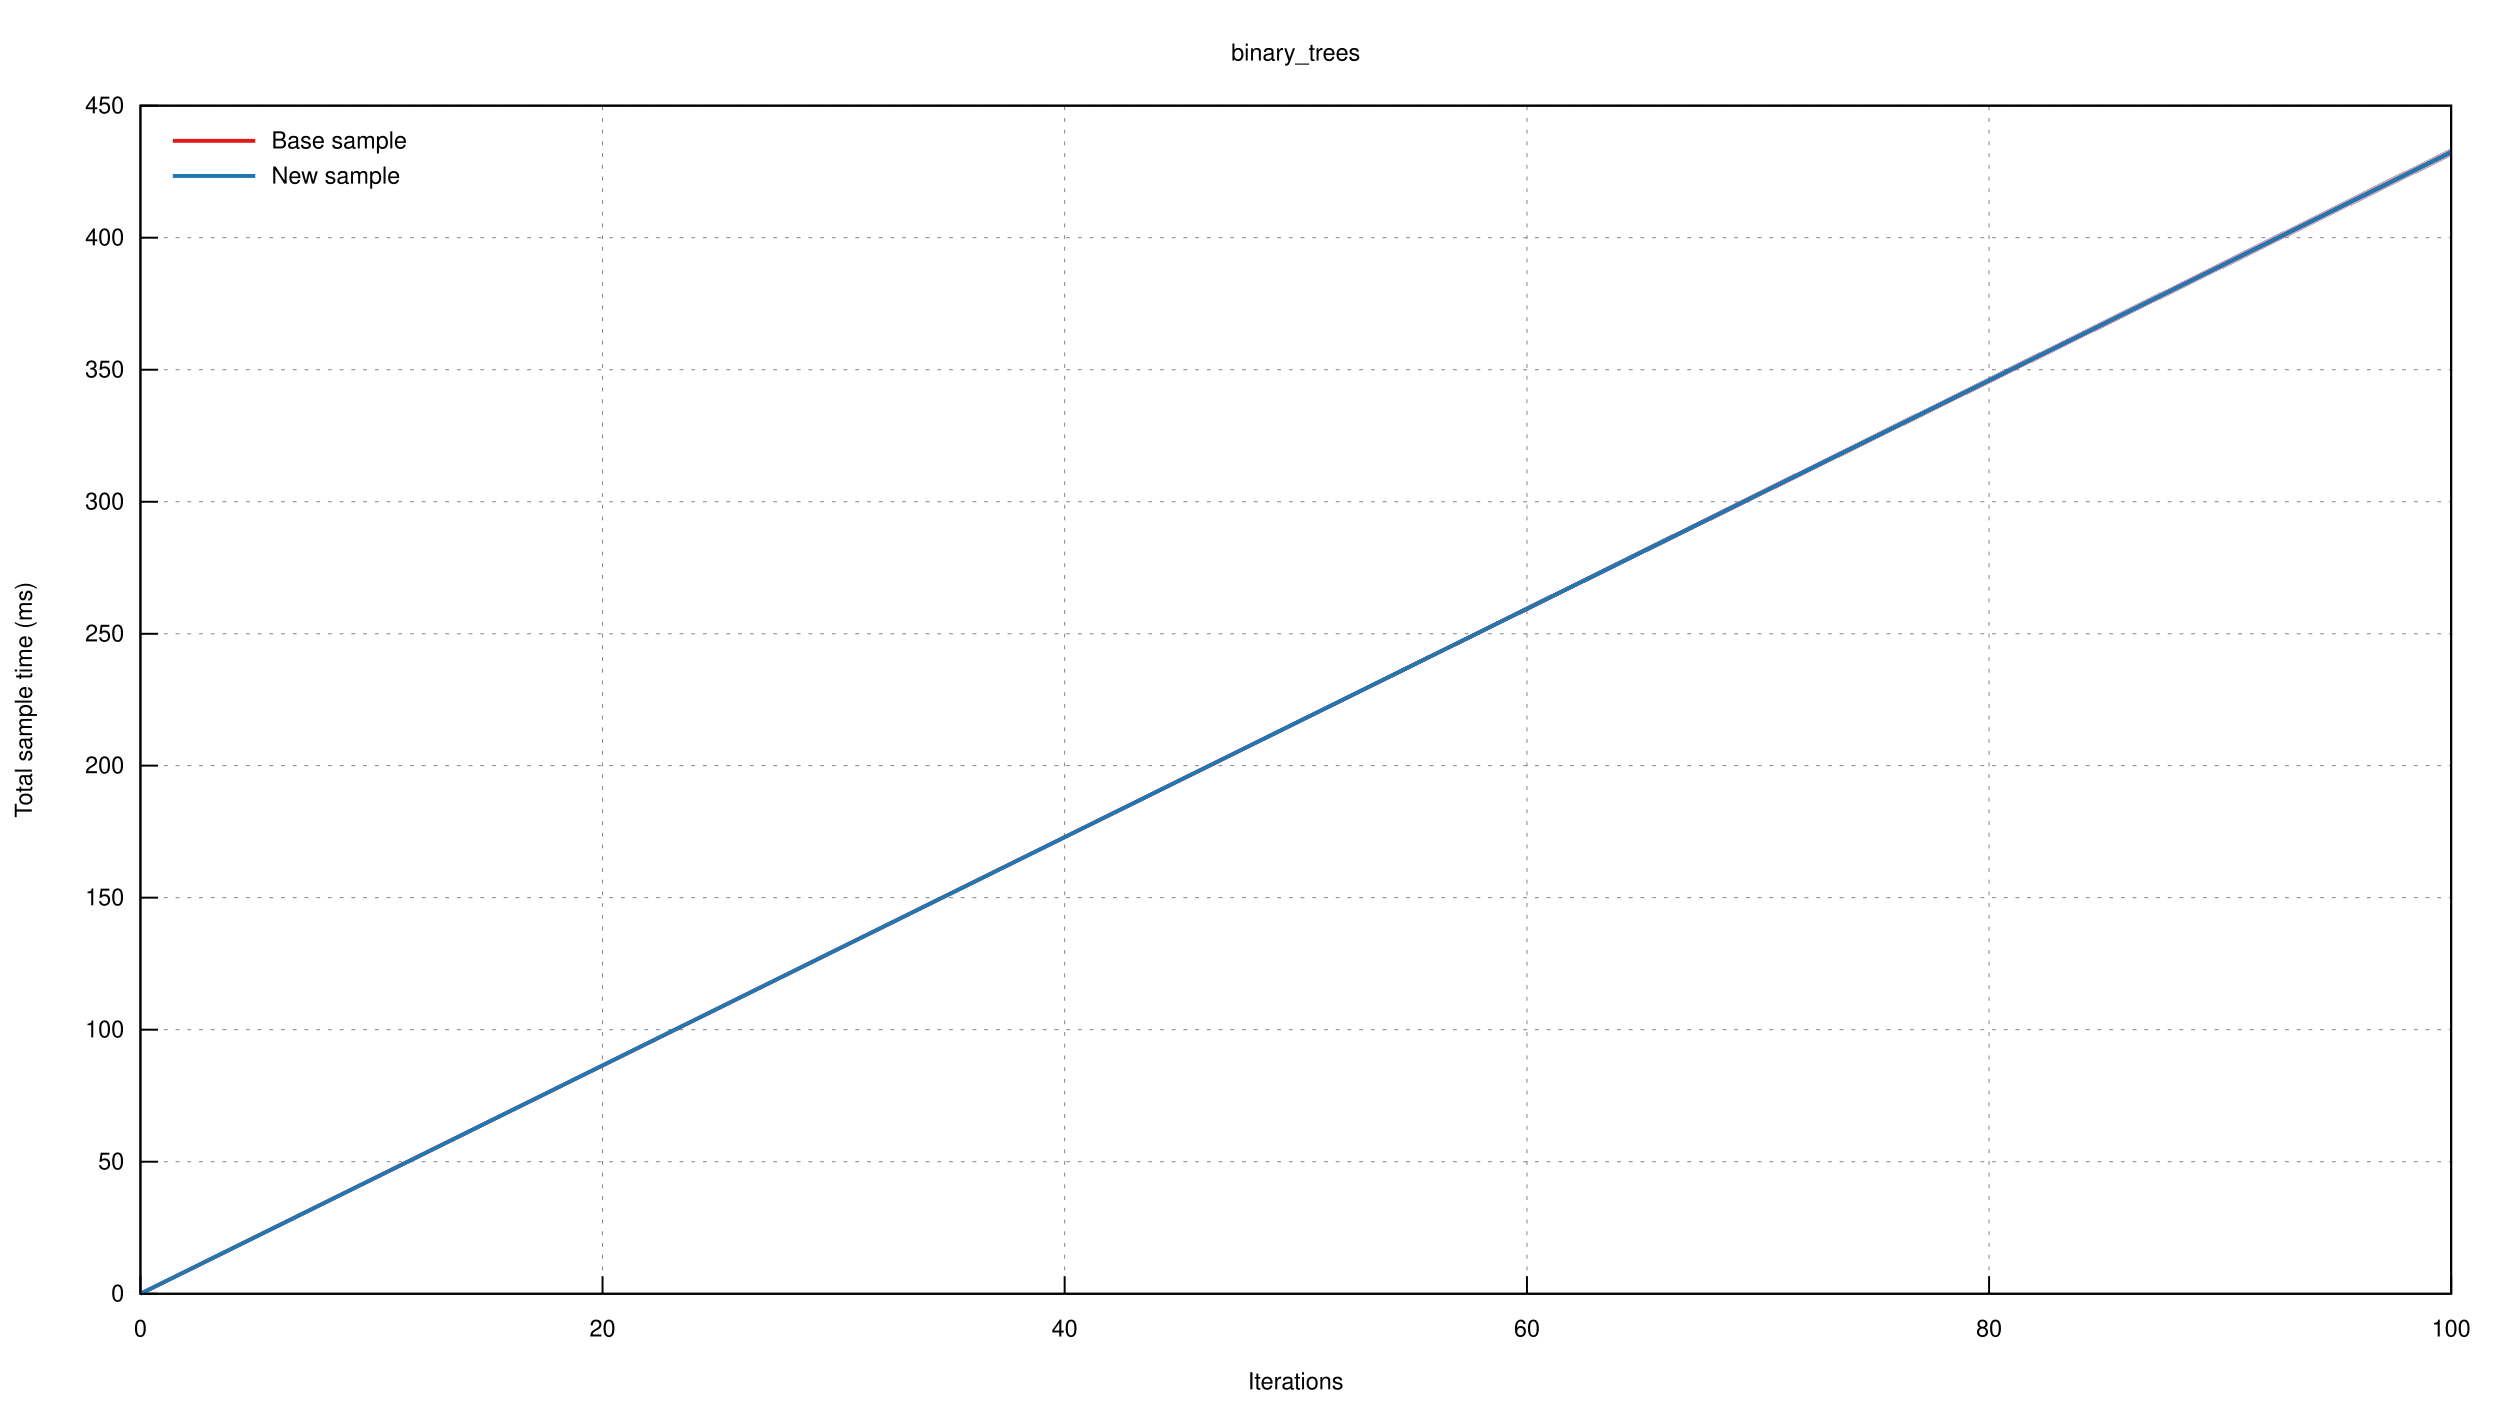
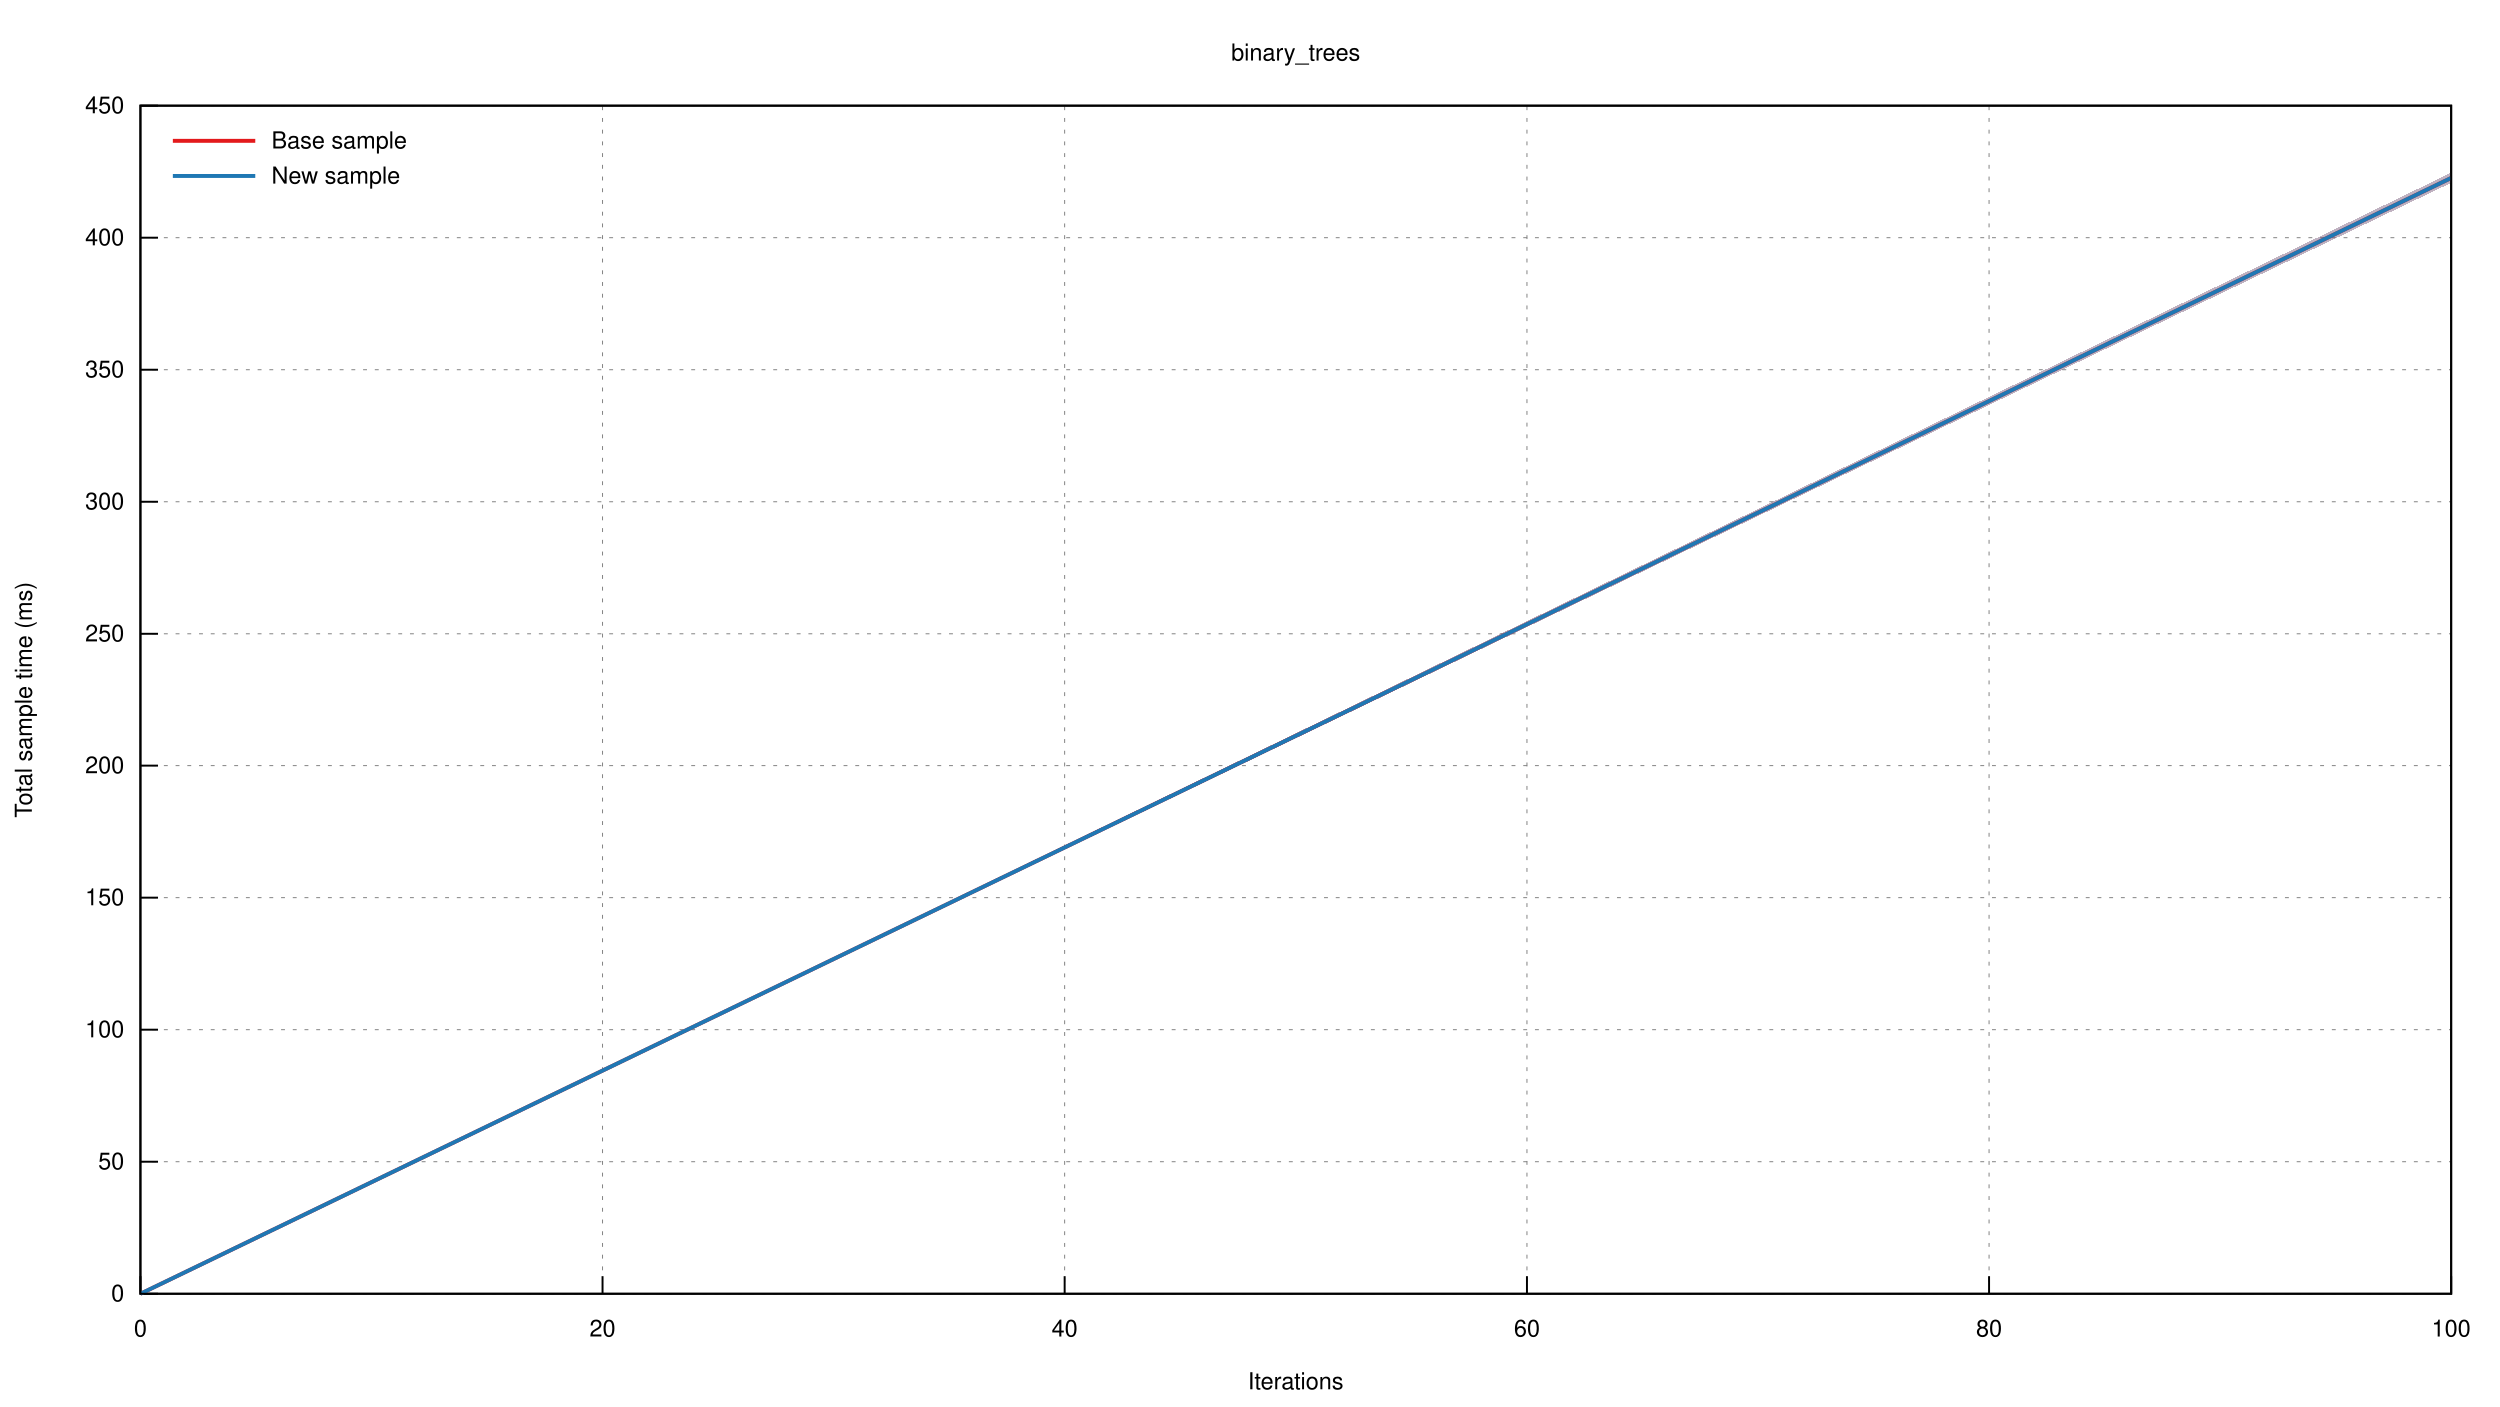
<svg xmlns="http://www.w3.org/2000/svg" xmlns:xlink="http://www.w3.org/1999/xlink" viewBox="0 0 1280 720">
  <g id="gnuplot_canvas">
    <rect x="0" y="0" width="1280" height="720" fill="none" />
    <defs>
      <circle id="gpDot" r="0.5" stroke-width="0.5" stroke="currentColor" />
      <path id="gpPt0" stroke-width="0.222" stroke="currentColor" d="M-1,0 h2 M0,-1 v2" />
      <path id="gpPt1" stroke-width="0.222" stroke="currentColor" d="M-1,-1 L1,1 M1,-1 L-1,1" />
      <path id="gpPt2" stroke-width="0.222" stroke="currentColor" d="M-1,0 L1,0 M0,-1 L0,1 M-1,-1 L1,1 M-1,1 L1,-1" />
      <rect id="gpPt3" stroke-width="0.222" stroke="currentColor" x="-1" y="-1" width="2" height="2" />
      <rect id="gpPt4" stroke-width="0.222" stroke="currentColor" fill="currentColor" x="-1" y="-1" width="2" height="2" />
      <circle id="gpPt5" stroke-width="0.222" stroke="currentColor" cx="0" cy="0" r="1" />
      <use xlink:href="#gpPt5" id="gpPt6" fill="currentColor" stroke="none" />
      <path id="gpPt7" stroke-width="0.222" stroke="currentColor" d="M0,-1.33 L-1.33,0.67 L1.33,0.67 z" />
      <use xlink:href="#gpPt7" id="gpPt8" fill="currentColor" stroke="none" />
      <use xlink:href="#gpPt7" id="gpPt9" stroke="currentColor" transform="rotate(180)" />
      <use xlink:href="#gpPt9" id="gpPt10" fill="currentColor" stroke="none" />
      <use xlink:href="#gpPt3" id="gpPt11" stroke="currentColor" transform="rotate(45)" />
      <use xlink:href="#gpPt11" id="gpPt12" fill="currentColor" stroke="none" />
      <path id="gpPt13" stroke-width="0.222" stroke="currentColor" d="M0,1.330 L1.265,0.411 L0.782,-1.067 L-0.782,-1.076 L-1.265,0.411 z" />
      <use xlink:href="#gpPt13" id="gpPt14" fill="currentColor" stroke="none" />
      <filter id="textbox" filterUnits="objectBoundingBox" x="0" y="0" height="1" width="1">
        <feFlood flood-color="white" flood-opacity="1" result="bgnd" />
        <feComposite in="SourceGraphic" in2="bgnd" operator="atop" />
      </filter>
      <filter id="greybox" filterUnits="objectBoundingBox" x="0" y="0" height="1" width="1">
        <feFlood flood-color="lightgrey" flood-opacity="1" result="grey" />
        <feComposite in="SourceGraphic" in2="grey" operator="atop" />
      </filter>
    </defs>
    <g fill="none" color="white" stroke="currentColor" stroke-width="1.00" stroke-linecap="butt" stroke-linejoin="miter">
</g>
    <g fill="none" color="black" stroke="currentColor" stroke-width="1.00" stroke-linecap="butt" stroke-linejoin="miter">
</g>
    <g fill="none" color="black" stroke="black" stroke-width="0.50" stroke-linecap="butt" stroke-linejoin="miter">
</g>
    <g fill="none" color="gray" stroke="currentColor" stroke-width="0.50" stroke-linecap="butt" stroke-linejoin="miter">
      <path stroke="gray" stroke-dasharray="2,4" class="gridline" d="M71.9,662.4 L1255.0,662.4  " />
    </g>
    <g fill="none" color="gray" stroke="gray" stroke-width="1.00" stroke-linecap="butt" stroke-linejoin="miter">
</g>
    <g fill="none" color="black" stroke="currentColor" stroke-width="1.00" stroke-linecap="butt" stroke-linejoin="miter">
      <path stroke="black" d="M71.9,662.4 L80.9,662.4  " />
      <g transform="translate(63.6,666.3)" stroke="none" fill="black" font-family="Helvetica" font-size="12.00" text-anchor="end">
        <text>
          <tspan font-family="Helvetica"> 0</tspan>
        </text>
      </g>
    </g>
    <g fill="none" color="black" stroke="currentColor" stroke-width="1.00" stroke-linecap="butt" stroke-linejoin="miter">
</g>
    <g fill="none" color="black" stroke="black" stroke-width="0.50" stroke-linecap="butt" stroke-linejoin="miter">
</g>
    <g fill="none" color="gray" stroke="currentColor" stroke-width="0.50" stroke-linecap="butt" stroke-linejoin="miter">
      <path stroke="gray" stroke-dasharray="2,4" class="gridline" d="M71.9,594.8 L1255.0,594.8  " />
    </g>
    <g fill="none" color="gray" stroke="gray" stroke-width="1.00" stroke-linecap="butt" stroke-linejoin="miter">
</g>
    <g fill="none" color="black" stroke="currentColor" stroke-width="1.00" stroke-linecap="butt" stroke-linejoin="miter">
      <path stroke="black" d="M71.9,594.8 L80.9,594.8  " />
      <g transform="translate(63.6,598.7)" stroke="none" fill="black" font-family="Helvetica" font-size="12.00" text-anchor="end">
        <text>
          <tspan font-family="Helvetica"> 50</tspan>
        </text>
      </g>
    </g>
    <g fill="none" color="black" stroke="currentColor" stroke-width="1.00" stroke-linecap="butt" stroke-linejoin="miter">
</g>
    <g fill="none" color="black" stroke="black" stroke-width="0.50" stroke-linecap="butt" stroke-linejoin="miter">
</g>
    <g fill="none" color="gray" stroke="currentColor" stroke-width="0.50" stroke-linecap="butt" stroke-linejoin="miter">
      <path stroke="gray" stroke-dasharray="2,4" class="gridline" d="M71.9,527.2 L1255.0,527.2  " />
    </g>
    <g fill="none" color="gray" stroke="gray" stroke-width="1.00" stroke-linecap="butt" stroke-linejoin="miter">
</g>
    <g fill="none" color="black" stroke="currentColor" stroke-width="1.00" stroke-linecap="butt" stroke-linejoin="miter">
      <path stroke="black" d="M71.9,527.2 L80.9,527.2  " />
      <g transform="translate(63.6,531.1)" stroke="none" fill="black" font-family="Helvetica" font-size="12.00" text-anchor="end">
        <text>
          <tspan font-family="Helvetica"> 100</tspan>
        </text>
      </g>
    </g>
    <g fill="none" color="black" stroke="currentColor" stroke-width="1.00" stroke-linecap="butt" stroke-linejoin="miter">
</g>
    <g fill="none" color="black" stroke="black" stroke-width="0.50" stroke-linecap="butt" stroke-linejoin="miter">
</g>
    <g fill="none" color="gray" stroke="currentColor" stroke-width="0.50" stroke-linecap="butt" stroke-linejoin="miter">
      <path stroke="gray" stroke-dasharray="2,4" class="gridline" d="M71.9,459.6 L1255.0,459.6  " />
    </g>
    <g fill="none" color="gray" stroke="gray" stroke-width="1.00" stroke-linecap="butt" stroke-linejoin="miter">
</g>
    <g fill="none" color="black" stroke="currentColor" stroke-width="1.00" stroke-linecap="butt" stroke-linejoin="miter">
      <path stroke="black" d="M71.9,459.6 L80.9,459.6  " />
      <g transform="translate(63.6,463.5)" stroke="none" fill="black" font-family="Helvetica" font-size="12.00" text-anchor="end">
        <text>
          <tspan font-family="Helvetica"> 150</tspan>
        </text>
      </g>
    </g>
    <g fill="none" color="black" stroke="currentColor" stroke-width="1.00" stroke-linecap="butt" stroke-linejoin="miter">
</g>
    <g fill="none" color="black" stroke="black" stroke-width="0.50" stroke-linecap="butt" stroke-linejoin="miter">
</g>
    <g fill="none" color="gray" stroke="currentColor" stroke-width="0.50" stroke-linecap="butt" stroke-linejoin="miter">
      <path stroke="gray" stroke-dasharray="2,4" class="gridline" d="M71.9,392.0 L1255.0,392.0  " />
    </g>
    <g fill="none" color="gray" stroke="gray" stroke-width="1.00" stroke-linecap="butt" stroke-linejoin="miter">
</g>
    <g fill="none" color="black" stroke="currentColor" stroke-width="1.00" stroke-linecap="butt" stroke-linejoin="miter">
      <path stroke="black" d="M71.9,392.0 L80.9,392.0  " />
      <g transform="translate(63.6,395.9)" stroke="none" fill="black" font-family="Helvetica" font-size="12.00" text-anchor="end">
        <text>
          <tspan font-family="Helvetica"> 200</tspan>
        </text>
      </g>
    </g>
    <g fill="none" color="black" stroke="currentColor" stroke-width="1.00" stroke-linecap="butt" stroke-linejoin="miter">
</g>
    <g fill="none" color="black" stroke="black" stroke-width="0.50" stroke-linecap="butt" stroke-linejoin="miter">
</g>
    <g fill="none" color="gray" stroke="currentColor" stroke-width="0.50" stroke-linecap="butt" stroke-linejoin="miter">
      <path stroke="gray" stroke-dasharray="2,4" class="gridline" d="M71.9,324.5 L1255.0,324.5  " />
    </g>
    <g fill="none" color="gray" stroke="gray" stroke-width="1.00" stroke-linecap="butt" stroke-linejoin="miter">
</g>
    <g fill="none" color="black" stroke="currentColor" stroke-width="1.00" stroke-linecap="butt" stroke-linejoin="miter">
      <path stroke="black" d="M71.9,324.5 L80.9,324.5  " />
      <g transform="translate(63.6,328.4)" stroke="none" fill="black" font-family="Helvetica" font-size="12.00" text-anchor="end">
        <text>
          <tspan font-family="Helvetica"> 250</tspan>
        </text>
      </g>
    </g>
    <g fill="none" color="black" stroke="currentColor" stroke-width="1.00" stroke-linecap="butt" stroke-linejoin="miter">
</g>
    <g fill="none" color="black" stroke="black" stroke-width="0.50" stroke-linecap="butt" stroke-linejoin="miter">
</g>
    <g fill="none" color="gray" stroke="currentColor" stroke-width="0.50" stroke-linecap="butt" stroke-linejoin="miter">
      <path stroke="gray" stroke-dasharray="2,4" class="gridline" d="M71.9,256.9 L1255.0,256.9  " />
    </g>
    <g fill="none" color="gray" stroke="gray" stroke-width="1.00" stroke-linecap="butt" stroke-linejoin="miter">
</g>
    <g fill="none" color="black" stroke="currentColor" stroke-width="1.00" stroke-linecap="butt" stroke-linejoin="miter">
      <path stroke="black" d="M71.9,256.9 L80.9,256.9  " />
      <g transform="translate(63.6,260.8)" stroke="none" fill="black" font-family="Helvetica" font-size="12.00" text-anchor="end">
        <text>
          <tspan font-family="Helvetica"> 300</tspan>
        </text>
      </g>
    </g>
    <g fill="none" color="black" stroke="currentColor" stroke-width="1.00" stroke-linecap="butt" stroke-linejoin="miter">
</g>
    <g fill="none" color="black" stroke="black" stroke-width="0.50" stroke-linecap="butt" stroke-linejoin="miter">
</g>
    <g fill="none" color="gray" stroke="currentColor" stroke-width="0.50" stroke-linecap="butt" stroke-linejoin="miter">
      <path stroke="gray" stroke-dasharray="2,4" class="gridline" d="M71.9,189.3 L1255.0,189.3  " />
    </g>
    <g fill="none" color="gray" stroke="gray" stroke-width="1.00" stroke-linecap="butt" stroke-linejoin="miter">
</g>
    <g fill="none" color="black" stroke="currentColor" stroke-width="1.00" stroke-linecap="butt" stroke-linejoin="miter">
      <path stroke="black" d="M71.9,189.3 L80.9,189.3  " />
      <g transform="translate(63.6,193.2)" stroke="none" fill="black" font-family="Helvetica" font-size="12.00" text-anchor="end">
        <text>
          <tspan font-family="Helvetica"> 350</tspan>
        </text>
      </g>
    </g>
    <g fill="none" color="black" stroke="currentColor" stroke-width="1.00" stroke-linecap="butt" stroke-linejoin="miter">
</g>
    <g fill="none" color="black" stroke="black" stroke-width="0.50" stroke-linecap="butt" stroke-linejoin="miter">
</g>
    <g fill="none" color="gray" stroke="currentColor" stroke-width="0.50" stroke-linecap="butt" stroke-linejoin="miter">
      <path stroke="gray" stroke-dasharray="2,4" class="gridline" d="M71.9,121.7 L1255.0,121.7  " />
    </g>
    <g fill="none" color="gray" stroke="gray" stroke-width="1.00" stroke-linecap="butt" stroke-linejoin="miter">
</g>
    <g fill="none" color="black" stroke="currentColor" stroke-width="1.00" stroke-linecap="butt" stroke-linejoin="miter">
      <path stroke="black" d="M71.9,121.7 L80.9,121.7  " />
      <g transform="translate(63.6,125.6)" stroke="none" fill="black" font-family="Helvetica" font-size="12.00" text-anchor="end">
        <text>
          <tspan font-family="Helvetica"> 400</tspan>
        </text>
      </g>
    </g>
    <g fill="none" color="black" stroke="currentColor" stroke-width="1.00" stroke-linecap="butt" stroke-linejoin="miter">
</g>
    <g fill="none" color="black" stroke="black" stroke-width="0.50" stroke-linecap="butt" stroke-linejoin="miter">
</g>
    <g fill="none" color="gray" stroke="currentColor" stroke-width="0.50" stroke-linecap="butt" stroke-linejoin="miter">
      <path stroke="gray" stroke-dasharray="2,4" class="gridline" d="M71.9,54.1 L1255.0,54.1  " />
    </g>
    <g fill="none" color="gray" stroke="gray" stroke-width="1.00" stroke-linecap="butt" stroke-linejoin="miter">
</g>
    <g fill="none" color="black" stroke="currentColor" stroke-width="1.00" stroke-linecap="butt" stroke-linejoin="miter">
      <path stroke="black" d="M71.9,54.1 L80.9,54.1  " />
      <g transform="translate(63.6,58.0)" stroke="none" fill="black" font-family="Helvetica" font-size="12.00" text-anchor="end">
        <text>
          <tspan font-family="Helvetica"> 450</tspan>
        </text>
      </g>
    </g>
    <g fill="none" color="black" stroke="currentColor" stroke-width="1.00" stroke-linecap="butt" stroke-linejoin="miter">
</g>
    <g fill="none" color="black" stroke="black" stroke-width="0.50" stroke-linecap="butt" stroke-linejoin="miter">
</g>
    <g fill="none" color="gray" stroke="currentColor" stroke-width="0.50" stroke-linecap="butt" stroke-linejoin="miter">
      <path stroke="gray" stroke-dasharray="2,4" class="gridline" d="M71.9,662.4 L71.9,54.1  " />
    </g>
    <g fill="none" color="gray" stroke="gray" stroke-width="1.00" stroke-linecap="butt" stroke-linejoin="miter">
</g>
    <g fill="none" color="black" stroke="currentColor" stroke-width="1.00" stroke-linecap="butt" stroke-linejoin="miter">
      <path stroke="black" d="M71.9,662.4 L71.9,653.4  " />
      <g transform="translate(71.9,684.3)" stroke="none" fill="black" font-family="Helvetica" font-size="12.00" text-anchor="middle">
        <text>
          <tspan font-family="Helvetica"> 0</tspan>
        </text>
      </g>
    </g>
    <g fill="none" color="black" stroke="currentColor" stroke-width="1.00" stroke-linecap="butt" stroke-linejoin="miter">
</g>
    <g fill="none" color="black" stroke="black" stroke-width="0.50" stroke-linecap="butt" stroke-linejoin="miter">
</g>
    <g fill="none" color="gray" stroke="currentColor" stroke-width="0.50" stroke-linecap="butt" stroke-linejoin="miter">
      <path stroke="gray" stroke-dasharray="2,4" class="gridline" d="M308.5,662.4 L308.5,54.1  " />
    </g>
    <g fill="none" color="gray" stroke="gray" stroke-width="1.00" stroke-linecap="butt" stroke-linejoin="miter">
</g>
    <g fill="none" color="black" stroke="currentColor" stroke-width="1.00" stroke-linecap="butt" stroke-linejoin="miter">
      <path stroke="black" d="M308.5,662.4 L308.5,653.4  " />
      <g transform="translate(308.5,684.3)" stroke="none" fill="black" font-family="Helvetica" font-size="12.00" text-anchor="middle">
        <text>
          <tspan font-family="Helvetica"> 20</tspan>
        </text>
      </g>
    </g>
    <g fill="none" color="black" stroke="currentColor" stroke-width="1.00" stroke-linecap="butt" stroke-linejoin="miter">
</g>
    <g fill="none" color="black" stroke="black" stroke-width="0.50" stroke-linecap="butt" stroke-linejoin="miter">
</g>
    <g fill="none" color="gray" stroke="currentColor" stroke-width="0.50" stroke-linecap="butt" stroke-linejoin="miter">
      <path stroke="gray" stroke-dasharray="2,4" class="gridline" d="M545.1,662.4 L545.1,54.1  " />
    </g>
    <g fill="none" color="gray" stroke="gray" stroke-width="1.00" stroke-linecap="butt" stroke-linejoin="miter">
</g>
    <g fill="none" color="black" stroke="currentColor" stroke-width="1.00" stroke-linecap="butt" stroke-linejoin="miter">
      <path stroke="black" d="M545.1,662.4 L545.1,653.4  " />
      <g transform="translate(545.1,684.3)" stroke="none" fill="black" font-family="Helvetica" font-size="12.00" text-anchor="middle">
        <text>
          <tspan font-family="Helvetica"> 40</tspan>
        </text>
      </g>
    </g>
    <g fill="none" color="black" stroke="currentColor" stroke-width="1.00" stroke-linecap="butt" stroke-linejoin="miter">
</g>
    <g fill="none" color="black" stroke="black" stroke-width="0.50" stroke-linecap="butt" stroke-linejoin="miter">
</g>
    <g fill="none" color="gray" stroke="currentColor" stroke-width="0.50" stroke-linecap="butt" stroke-linejoin="miter">
      <path stroke="gray" stroke-dasharray="2,4" class="gridline" d="M781.8,662.4 L781.8,54.1  " />
    </g>
    <g fill="none" color="gray" stroke="gray" stroke-width="1.00" stroke-linecap="butt" stroke-linejoin="miter">
</g>
    <g fill="none" color="black" stroke="currentColor" stroke-width="1.00" stroke-linecap="butt" stroke-linejoin="miter">
      <path stroke="black" d="M781.8,662.4 L781.8,653.4  " />
      <g transform="translate(781.8,684.3)" stroke="none" fill="black" font-family="Helvetica" font-size="12.00" text-anchor="middle">
        <text>
          <tspan font-family="Helvetica"> 60</tspan>
        </text>
      </g>
    </g>
    <g fill="none" color="black" stroke="currentColor" stroke-width="1.00" stroke-linecap="butt" stroke-linejoin="miter">
</g>
    <g fill="none" color="black" stroke="black" stroke-width="0.50" stroke-linecap="butt" stroke-linejoin="miter">
</g>
    <g fill="none" color="gray" stroke="currentColor" stroke-width="0.50" stroke-linecap="butt" stroke-linejoin="miter">
      <path stroke="gray" stroke-dasharray="2,4" class="gridline" d="M1018.4,662.4 L1018.4,54.1  " />
    </g>
    <g fill="none" color="gray" stroke="gray" stroke-width="1.00" stroke-linecap="butt" stroke-linejoin="miter">
</g>
    <g fill="none" color="black" stroke="currentColor" stroke-width="1.00" stroke-linecap="butt" stroke-linejoin="miter">
      <path stroke="black" d="M1018.4,662.4 L1018.4,653.4  " />
      <g transform="translate(1018.4,684.3)" stroke="none" fill="black" font-family="Helvetica" font-size="12.00" text-anchor="middle">
        <text>
          <tspan font-family="Helvetica"> 80</tspan>
        </text>
      </g>
    </g>
    <g fill="none" color="black" stroke="currentColor" stroke-width="1.00" stroke-linecap="butt" stroke-linejoin="miter">
</g>
    <g fill="none" color="black" stroke="black" stroke-width="0.50" stroke-linecap="butt" stroke-linejoin="miter">
</g>
    <g fill="none" color="gray" stroke="currentColor" stroke-width="0.50" stroke-linecap="butt" stroke-linejoin="miter">
      <path stroke="gray" stroke-dasharray="2,4" class="gridline" d="M1255.0,662.4 L1255.0,54.1  " />
    </g>
    <g fill="none" color="gray" stroke="gray" stroke-width="1.00" stroke-linecap="butt" stroke-linejoin="miter">
</g>
    <g fill="none" color="black" stroke="currentColor" stroke-width="1.00" stroke-linecap="butt" stroke-linejoin="miter">
      <path stroke="black" d="M1255.0,662.4 L1255.0,653.4  " />
      <g transform="translate(1255.0,684.3)" stroke="none" fill="black" font-family="Helvetica" font-size="12.00" text-anchor="middle">
        <text>
          <tspan font-family="Helvetica"> 100</tspan>
        </text>
      </g>
    </g>
    <g fill="none" color="black" stroke="currentColor" stroke-width="1.00" stroke-linecap="butt" stroke-linejoin="miter">
</g>
    <g fill="none" color="black" stroke="currentColor" stroke-width="1.00" stroke-linecap="butt" stroke-linejoin="miter">
      <path stroke="black" d="M71.9,54.1 L71.9,662.4 L1255.0,662.4 L1255.0,54.1 L71.9,54.1 Z  " />
    </g>
    <g fill="none" color="black" stroke="currentColor" stroke-width="1.00" stroke-linecap="butt" stroke-linejoin="miter">
      <g transform="translate(16.3,358.3) rotate(270)" stroke="none" fill="black" font-family="Helvetica" font-size="12.00" text-anchor="middle">
        <text>
          <tspan font-family="Helvetica">Total sample time (ms)</tspan>
        </text>
      </g>
    </g>
    <g fill="none" color="black" stroke="currentColor" stroke-width="1.00" stroke-linecap="butt" stroke-linejoin="miter">
      <g transform="translate(663.4,711.3)" stroke="none" fill="black" font-family="Helvetica" font-size="12.00" text-anchor="middle">
        <text>
          <tspan font-family="Helvetica">Iterations</tspan>
        </text>
      </g>
    </g>
    <g fill="none" color="black" stroke="currentColor" stroke-width="1.00" stroke-linecap="butt" stroke-linejoin="miter">
      <g transform="translate(663.4,31.0)" stroke="none" fill="black" font-family="Helvetica" font-size="12.00" text-anchor="middle">
        <text>
          <tspan font-family="Helvetica">binary_trees</tspan>
        </text>
      </g>
    </g>
    <g id="gnuplot_plot_1">
      <g fill="none" color="black" stroke="currentColor" stroke-width="1.00" stroke-linecap="butt" stroke-linejoin="miter">
        <g stroke="none" shape-rendering="crispEdges">
          <polygon fill="rgb(227,  26,  28)" fill-opacity="0.25" points="71.9,662.4 71.9,662.4 71.9,662.4 " />
-           <polygon fill="rgb(227,  26,  28)" fill-opacity="0.25" points="71.9,662.4 1255.0,80.1 1255.0,75.7 " />
+           <polygon fill="rgb(227,  26,  28)" fill-opacity="0.25" points="71.9,662.4 1255.0,93.6 1255.0,88.4 " />
        </g>
      </g>
    </g>
    <g id="gnuplot_plot_2">
      <g fill="none" color="black" stroke="currentColor" stroke-width="1.00" stroke-linecap="butt" stroke-linejoin="miter">
        <g stroke="none" shape-rendering="crispEdges">
          <polygon fill="rgb( 31, 120, 180)" fill-opacity="0.25" points="71.9,662.4 71.9,662.4 71.9,662.4 " />
-           <polygon fill="rgb( 31, 120, 180)" fill-opacity="0.25" points="71.9,662.4 1255.0,80.1 1255.0,75.7 " />
+           <polygon fill="rgb( 31, 120, 180)" fill-opacity="0.25" points="71.9,662.4 1255.0,93.6 1255.0,88.4 " />
        </g>
      </g>
    </g>
    <g id="gnuplot_plot_3">
      <g fill="none" color="white" stroke="rgb( 31, 120, 180)" stroke-width="2.00" stroke-linecap="butt" stroke-linejoin="miter">
</g>
      <g fill="none" color="black" stroke="currentColor" stroke-width="2.00" stroke-linecap="butt" stroke-linejoin="miter">
        <g transform="translate(139.0,76.0)" stroke="none" fill="black" font-family="Helvetica" font-size="12.00" text-anchor="start">
          <text>
            <tspan font-family="Helvetica">Base sample</tspan>
          </text>
        </g>
      </g>
      <g fill="none" color="black" stroke="currentColor" stroke-width="2.00" stroke-linecap="butt" stroke-linejoin="miter">
-         <path stroke="rgb(227,  26,  28)" d="M88.5,72.1 L130.7,72.1 M71.9,662.4 L1255.0,77.9  " />
+         <path stroke="rgb(227,  26,  28)" d="M88.5,72.1 L130.7,72.1 M71.9,662.4 L1255.0,91.1  " />
      </g>
    </g>
    <g id="gnuplot_plot_4">
      <g fill="none" color="black" stroke="currentColor" stroke-width="2.00" stroke-linecap="butt" stroke-linejoin="miter">
        <g transform="translate(139.0,94.0)" stroke="none" fill="black" font-family="Helvetica" font-size="12.00" text-anchor="start">
          <text>
            <tspan font-family="Helvetica">New sample</tspan>
          </text>
        </g>
      </g>
      <g fill="none" color="black" stroke="currentColor" stroke-width="2.00" stroke-linecap="butt" stroke-linejoin="miter">
-         <path stroke="rgb( 31, 120, 180)" d="M88.5,90.1 L130.7,90.1 M71.9,662.4 L1255.0,77.9  " />
+         <path stroke="rgb( 31, 120, 180)" d="M88.5,90.1 L130.7,90.1 M71.9,662.4 L1255.0,91.1  " />
      </g>
    </g>
    <g fill="none" color="black" stroke="currentColor" stroke-width="2.00" stroke-linecap="butt" stroke-linejoin="miter">
</g>
    <g fill="none" color="black" stroke="black" stroke-width="1.00" stroke-linecap="butt" stroke-linejoin="miter">
</g>
    <g fill="none" color="black" stroke="currentColor" stroke-width="1.00" stroke-linecap="butt" stroke-linejoin="miter">
      <path stroke="black" d="M71.9,54.1 L71.9,662.4 L1255.0,662.4 L1255.0,54.1 L71.9,54.1 Z  " />
    </g>
    <g fill="none" color="black" stroke="currentColor" stroke-width="1.00" stroke-linecap="butt" stroke-linejoin="miter">
</g>
  </g>
</svg>
